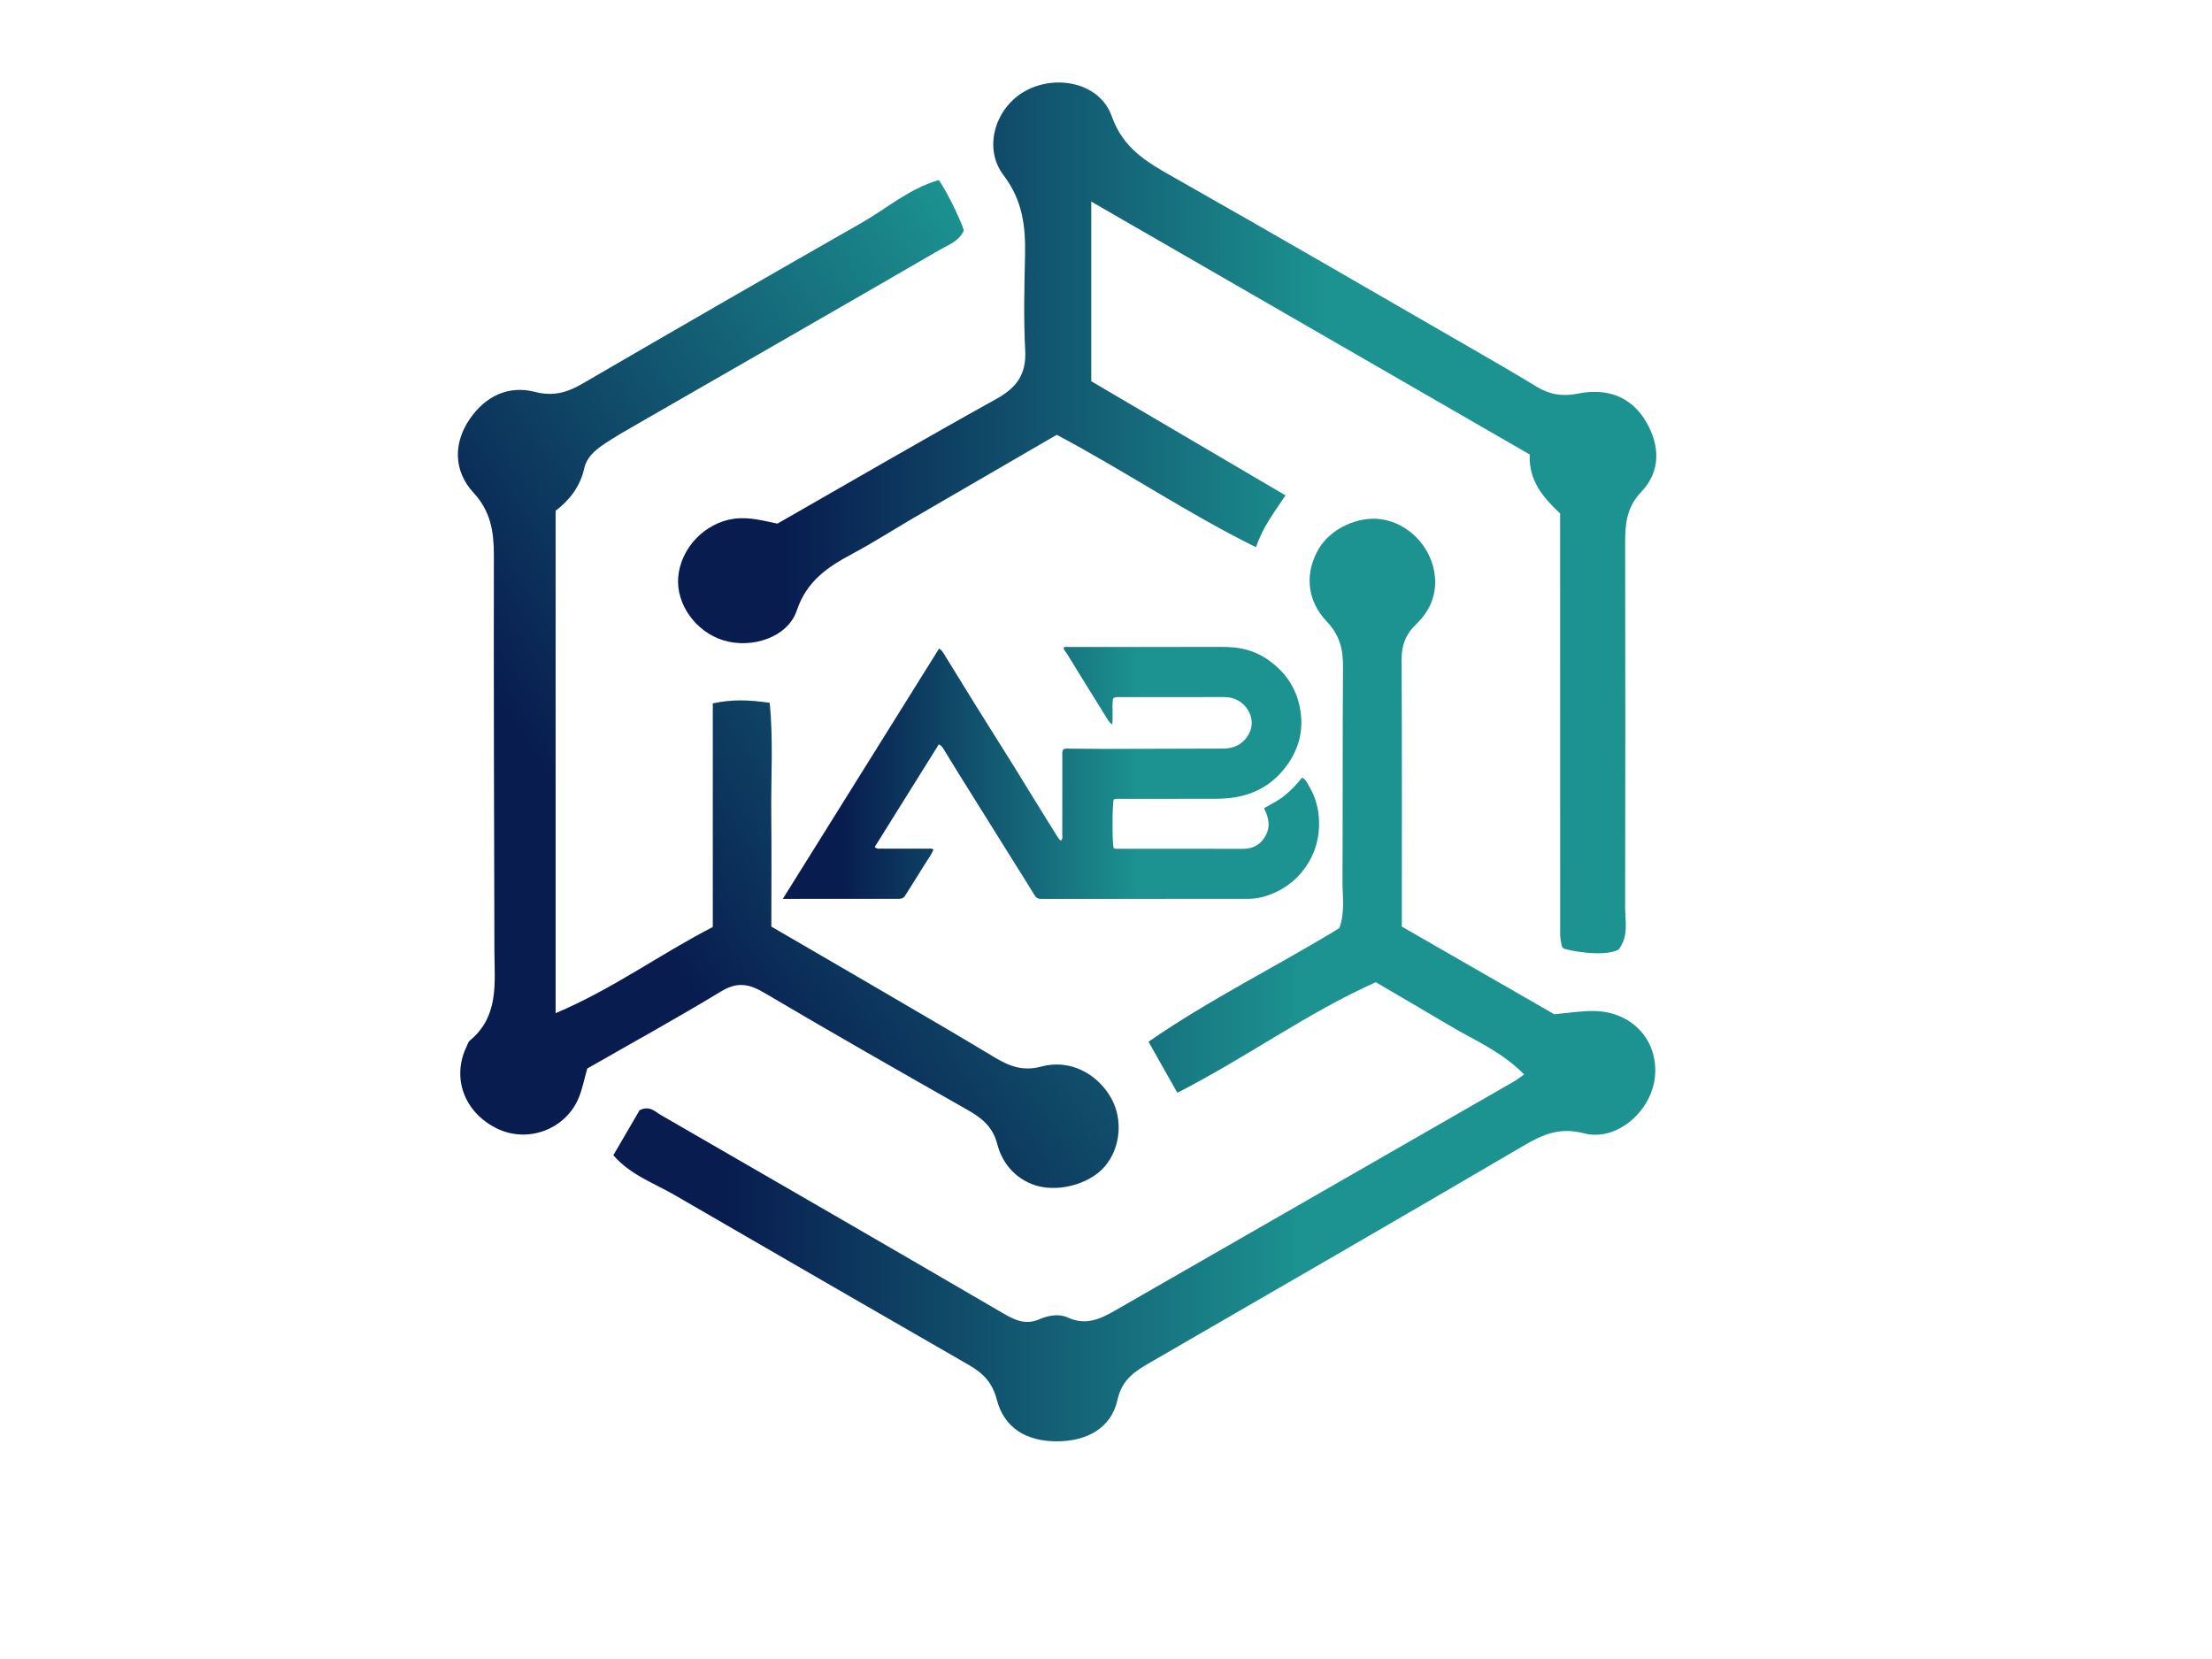
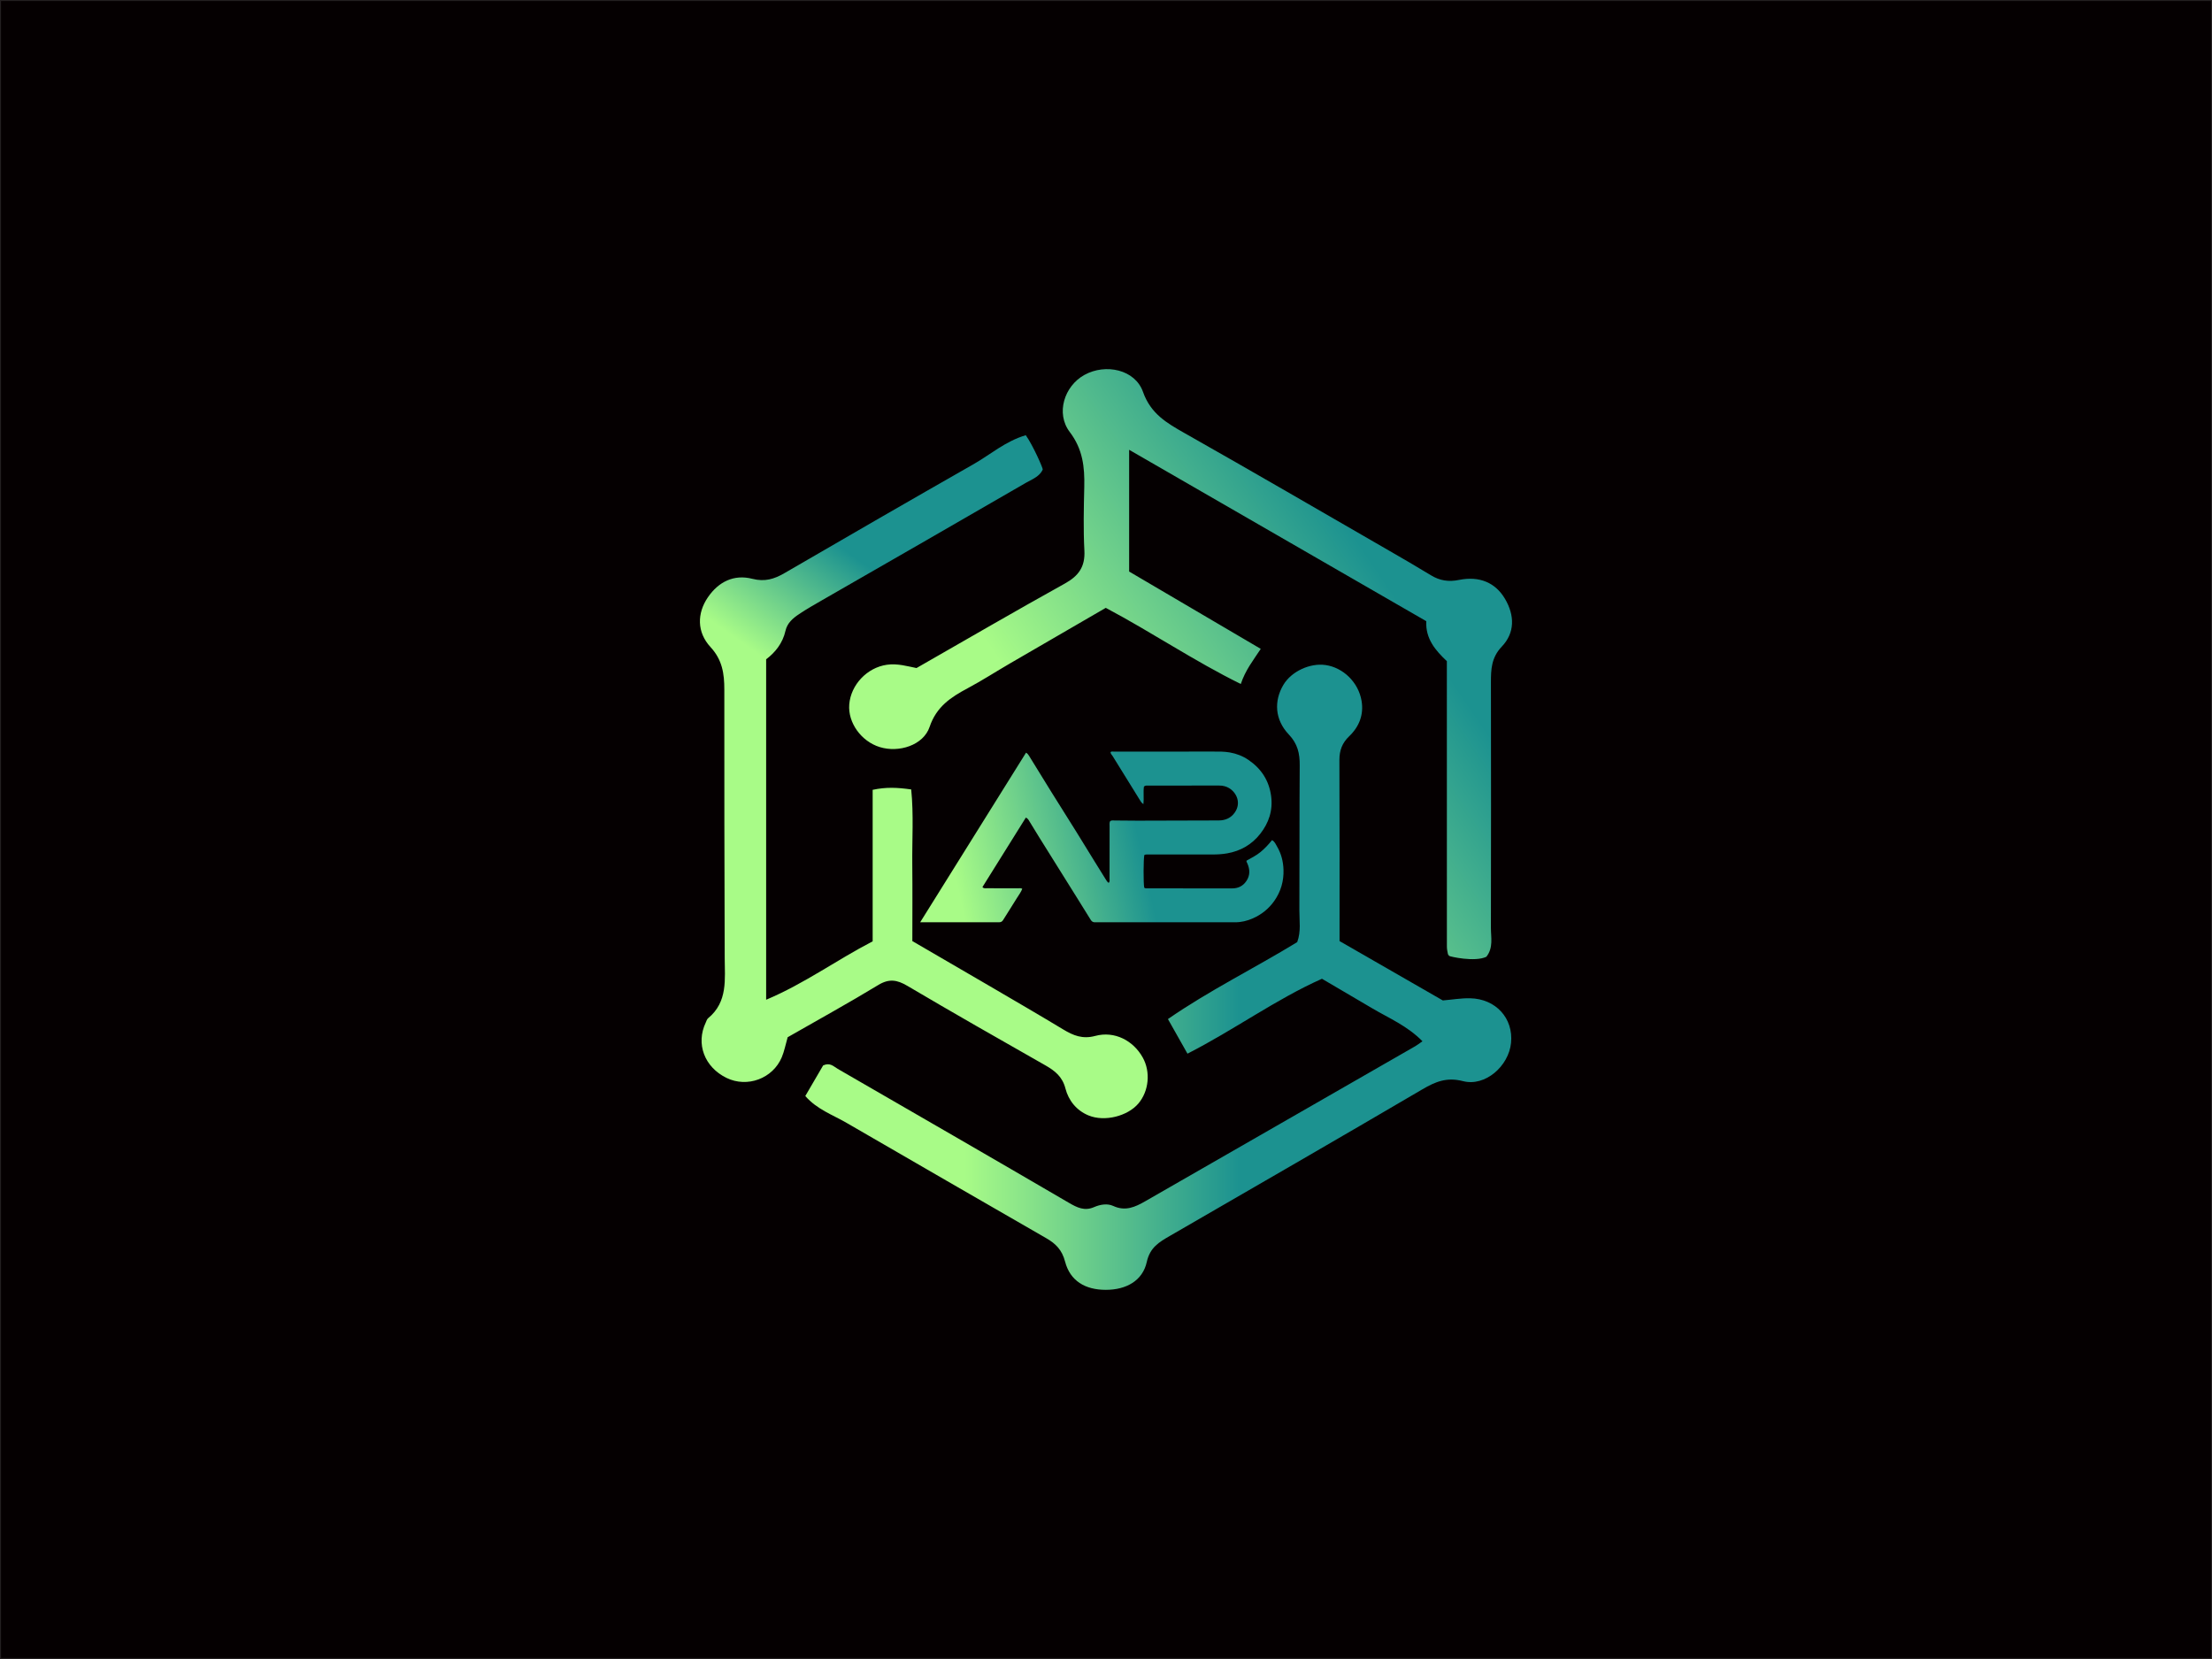
<svg xmlns="http://www.w3.org/2000/svg" version="1.1" id="Layer_1" x="0px" y="0px" viewBox="0 0 1080 810" style="enable-background:new 0 0 1080 810;" xml:space="preserve">
  <style type="text/css">
- 	.st0{fill:url(#SVGID_1_);}
- 	.st1{fill:url(#SVGID_2_);}
- 	.st2{fill:url(#SVGID_3_);}
- 	.st3{fill:url(#SVGID_4_);}
+ 	.st0{fill:#050001;stroke:#231F20;stroke-miterlimit:10;}
+ 	.st1{fill:url(#SVGID_1_);}
+ 	.st2{fill:url(#SVGID_2_);}
+ 	.st3{fill:url(#SVGID_3_);}
+ 	.st4{fill:url(#SVGID_4_);}
</style>
+   <rect class="st0" width="1080" height="810" />
  <g>
-     <linearGradient id="SVGID_1_" gradientUnits="userSpaceOnUse" x1="254.037" y1="473.659" x2="739.594" y2="146.878">
-       <stop offset="0.108" style="stop-color:#081C4F" />
-       <stop offset="0.665" style="stop-color:#1C9391" />
+     <g>
+       <linearGradient id="SVGID_1_" gradientUnits="userSpaceOnUse" x1="469.06" y1="389.339" x2="507.142" y2="335.499">
+         <stop offset="0" style="stop-color:#A8FB87" />
+         <stop offset="1" style="stop-color:#1C9290" />
+       </linearGradient>
+       <path class="st1" d="M384.57,506.43c-1.06,3.69-1.64,6.86-2.86,9.75c-4.4,10.46-16.9,15.05-27.02,10.09    c-10.78-5.28-15.04-16.66-10.11-27.02c0.34-0.72,0.57-1.62,1.14-2.09c9.75-8.03,8.14-19.1,8.11-29.79    c-0.11-43.54-0.25-87.08-0.18-130.62c0.01-7.82-0.96-14.56-6.75-20.83c-6.71-7.27-6.61-16.49-1.27-24.3    c5.2-7.61,12.75-11.31,21.66-9.03c6.14,1.57,10.71,0.15,15.75-2.78c30.69-17.84,61.44-35.59,92.28-53.17    c8.25-4.7,15.54-11.21,25.51-14.15c3.5,4.91,8.52,16.28,8.28,16.79c-0.47,0.98-1.08,1.78-1.78,2.46    c-1.83,1.78-4.26,2.73-6.31,3.92c-33.14,19.22-66.38,38.26-99.59,57.36c-3.8,2.19-7.63,4.35-11.27,6.8c-2.99,2-5.8,4.35-6.65,8.16    c-1.36,6.11-5.11,10.66-9.44,13.91c0,55.5,0,110.1,0,166.23c18.79-7.92,34.18-19.29,52-28.52c0-24.5,0-49.08,0-73.97    c6.62-1.42,12.03-1.14,18.82-0.19c1.25,12.29,0.4,24.55,0.53,36.75c0.13,12.34,0.03,24.69,0.03,37.29    c12.85,7.48,25.23,14.65,37.58,21.87c12.04,7.04,24.11,14.05,36.06,21.26c4.92,2.97,9.44,4.85,15.67,3.17    c9.39-2.53,18.55,2.24,23.18,10.55c3.91,7,3.02,16.39-2.12,22.45c-5.22,6.15-16.41,9.06-24.29,5.85    c-5.89-2.4-9.8-7.25-11.34-13.19c-1.47-5.7-5.06-8.6-9.76-11.27c-22.55-12.81-45.08-25.65-67.41-38.83    c-5.05-2.98-8.94-3.62-14.23-0.4C414.5,489.62,399.82,497.7,384.57,506.43z" />
+     </g>
+     <linearGradient id="SVGID_2_" gradientUnits="userSpaceOnUse" x1="532.989" y1="389.234" x2="680.063" y2="289.434">
+       <stop offset="0" style="stop-color:#A8FB87" />
+       <stop offset="1" style="stop-color:#1C9290" />
    </linearGradient>
-     <path class="st0" d="M286.74,521.7c-1.56,5.45-2.42,10.12-4.22,14.4c-6.49,15.44-24.94,22.21-39.87,14.89   c-15.91-7.8-22.2-24.58-14.91-39.87c0.51-1.06,0.84-2.4,1.68-3.09c14.38-11.86,12.01-28.19,11.97-43.97   c-0.16-64.26-0.37-128.52-0.26-192.77c0.02-11.54-1.42-21.49-9.96-30.75c-9.9-10.73-9.75-24.34-1.88-35.86   c7.67-11.22,18.82-16.7,31.97-13.33c9.06,2.32,15.8,0.22,23.25-4.11c45.3-26.33,90.67-52.52,136.18-78.46   c12.17-6.94,22.93-16.54,37.65-20.88c5.17,7.25,12.57,24.03,12.22,24.78c-0.69,1.45-1.59,2.63-2.63,3.63   c-2.7,2.62-6.28,4.02-9.31,5.78c-48.91,28.36-97.97,56.46-146.97,84.66c-5.61,3.23-11.26,6.43-16.63,10.03   c-4.41,2.96-8.57,6.41-9.81,12.04c-2,9.02-7.54,15.74-13.93,20.53c0,81.9,0,162.49,0,245.32c27.73-11.69,50.44-28.47,76.74-42.08   c0-36.15,0-72.43,0-109.17c9.77-2.1,17.76-1.69,27.77-0.28c1.84,18.13,0.59,36.23,0.78,54.24c0.2,18.21,0.04,36.43,0.04,55.03   c18.97,11.04,37.23,21.62,55.46,32.28c17.77,10.4,35.58,20.74,53.21,31.37c7.26,4.38,13.93,7.16,23.13,4.68   c13.86-3.74,27.37,3.31,34.2,15.56c5.76,10.34,4.45,24.19-3.13,33.13c-7.71,9.08-24.22,13.36-35.84,8.64   c-8.7-3.53-14.47-10.7-16.73-19.47c-2.17-8.41-7.47-12.7-14.4-16.63c-33.27-18.9-66.53-37.85-99.48-57.31   c-7.45-4.4-13.2-5.34-21-0.59C330.91,496.88,309.24,508.81,286.74,521.7z" />
-     <linearGradient id="SVGID_2_" gradientUnits="userSpaceOnUse" x1="331.059" y1="252.845" x2="808.704" y2="252.845">
-       <stop offset="0.108" style="stop-color:#081C4F" />
-       <stop offset="0.665" style="stop-color:#1C9391" />
+     <path class="st2" d="M539.89,296.78c-15.83,9.18-31.34,18.16-46.84,27.18c-6.89,4.01-13.61,8.34-20.64,12.1   c-8.2,4.38-15.2,8.97-18.54,18.86c-3.02,8.96-15.03,12.74-24.37,9.83c-9.05-2.82-15.55-11.9-14.86-20.77   c0.75-9.64,8.71-18.02,18.34-19.41c5.25-0.76,10.25,0.78,14.5,1.6c24.59-14.06,48.36-27.91,72.42-41.25   c6.74-3.74,9.96-8.19,9.55-16.07c-0.55-10.35-0.3-20.76-0.06-31.14c0.22-9.67-0.7-18.39-7.09-26.79   c-6.93-9.11-2.66-22.41,7.11-27.84c10.42-5.79,24.81-2.63,28.64,8.22c3.79,10.73,11.6,15.23,20.38,20.2   c33.32,18.85,66.42,38.1,99.58,57.23c6.91,3.98,13.82,7.98,20.63,12.14c4.32,2.64,8.63,3.31,13.69,2.28   c10.07-2.03,17.83,1.35,22.48,9.23c4.77,8.08,4.87,16.57-1.55,23.3c-5.14,5.39-5.33,11.14-5.32,17.58   c0.06,39.93,0.08,79.86-0.01,119.79c-0.01,4.65,1.27,9.63-2.2,14.08c-5.61,2.74-17.91-0.11-18.16-0.41   c-0.25-0.3-0.57-0.62-0.64-0.98c-0.23-1.17-0.49-2.36-0.49-3.54c-0.02-46.31-0.02-92.63-0.02-139.39   c-5.46-5.16-10.48-10.83-10.05-19.52c-48.24-27.82-96.09-55.43-145.07-83.68c0,20.68,0,39.71,0,59.44   c21.28,12.51,42.48,24.96,64.26,37.76c-3.76,5.71-7.46,10.32-9.75,17.15C583.05,322.75,562.68,308.88,539.89,296.78z" />
+     <linearGradient id="SVGID_3_" gradientUnits="userSpaceOnUse" x1="470.99" y1="477.161" x2="604.933" y2="477.161">
+       <stop offset="0" style="stop-color:#A8FB87" />
+       <stop offset="1" style="stop-color:#1C9290" />
    </linearGradient>
-     <path class="st1" d="M515.96,212.29c-23.36,13.55-46.26,26.81-69.12,40.12c-10.17,5.92-20.09,12.31-30.46,17.85   c-12.11,6.47-22.44,13.25-27.36,27.84c-4.46,13.22-22.17,18.81-35.97,14.5c-13.36-4.17-22.94-17.56-21.93-30.65   c1.11-14.22,12.86-26.59,27.07-28.65c7.74-1.12,15.12,1.15,21.39,2.36c36.29-20.75,71.37-41.19,106.88-60.88   c9.94-5.51,14.71-12.08,14.09-23.72c-0.81-15.28-0.44-30.64-0.09-45.95c0.33-14.27-1.03-27.13-10.47-39.54   c-10.23-13.45-3.93-33.07,10.49-41.08c15.37-8.55,36.62-3.88,42.27,12.13c5.59,15.84,17.12,22.48,30.08,29.81   c49.18,27.82,98.02,56.23,146.97,84.46c10.2,5.88,20.39,11.78,30.44,17.91c6.37,3.89,12.73,4.88,20.21,3.37   c14.85-3,26.31,1.99,33.17,13.62c7.04,11.92,7.18,24.45-2.29,34.39c-7.58,7.95-7.87,16.44-7.86,25.94   c0.09,58.93,0.13,117.86-0.01,176.79c-0.02,6.87,1.87,14.22-3.24,20.78c-8.28,4.04-26.43-0.16-26.79-0.6   c-0.37-0.44-0.85-0.92-0.95-1.44c-0.33-1.73-0.73-3.48-0.73-5.22c-0.04-68.35-0.03-136.7-0.03-205.71   c-8.06-7.61-15.47-15.99-14.83-28.81c-71.19-41.06-141.81-81.8-214.09-123.49c0,30.51,0,58.6,0,87.72   c31.41,18.46,62.69,36.83,94.84,55.72c-5.55,8.43-11.01,15.24-14.39,25.32C579.66,250.61,549.59,230.14,515.96,212.29z" />
-     <linearGradient id="SVGID_3_" gradientUnits="userSpaceOnUse" x1="299.448" y1="478.495" x2="808.153" y2="478.495">
-       <stop offset="0.108" style="stop-color:#081C4F" />
-       <stop offset="0.665" style="stop-color:#1C9391" />
+     <path class="st3" d="M393.18,535.13c3.09-5.3,6.04-10.36,8.71-14.93c3.41-1.59,5.14,0.52,7.12,1.66   c37.65,21.76,75.34,43.48,112.89,65.41c4.05,2.36,7.65,4.12,12.25,2.11c3.02-1.32,6.51-1.9,9.36-0.59   c5.97,2.76,10.74,0.53,15.71-2.32c43.93-25.25,87.88-50.46,131.82-75.69c1.03-0.59,1.96-1.34,3.47-2.39   c-7.47-7.58-16.33-11.24-24.41-16.02c-7.88-4.67-15.8-9.29-24.66-14.49c-22.48,10.01-42.79,24.91-65.66,36.57   c-3.14-5.55-6.01-10.65-9.54-16.89c20.17-13.98,42.28-24.83,63.12-37.58c1.94-5.23,1.02-10.47,1.05-15.59   c0.12-23.57-0.01-47.14,0.17-70.7c0.05-5.82-1-10.53-5.34-15.1c-6.87-7.23-7.3-16.38-2.6-24.26c3.9-6.52,12.94-10.74,20.61-9.62   c8.57,1.25,15.98,8.42,17.52,17.42c1.16,6.76-1.14,12.67-6.01,17.32c-3.45,3.29-4.82,6.94-4.8,11.67   c0.13,29.15,0.07,58.3,0.07,88.36c16.87,9.7,33.74,19.39,50.42,28.98c4.62-0.39,8.97-1.15,13.3-1.06   c12.59,0.25,21.21,9.79,20.01,21.78c-1.13,11.37-12.63,21.47-23.42,18.69c-8.01-2.07-13.53,0.27-19.98,4.05   c-40.95,24.03-82.08,47.74-123.18,71.51c-5.19,3-9.71,5.61-11.27,12.71c-2.01,9.17-10.03,13.62-20,13.62   c-10.06,0-17.42-4.35-19.88-13.76c-1.5-5.75-4.57-8.8-9.26-11.49c-32.52-18.69-64.97-37.49-97.44-56.28   C406.56,544.3,398.88,541.67,393.18,535.13z" />
+     <linearGradient id="SVGID_4_" gradientUnits="userSpaceOnUse" x1="466.391" y1="428.023" x2="555.686" y2="408.325">
+       <stop offset="0" style="stop-color:#A8FB87" />
+       <stop offset="1" style="stop-color:#1C9290" />
    </linearGradient>
-     <path class="st2" d="M299.45,564.05c4.56-7.82,8.92-15.29,12.85-22.03c5.03-2.35,7.58,0.77,10.5,2.46   c55.57,32.12,111.18,64.17,166.61,96.53c5.97,3.49,11.29,6.08,18.08,3.12c4.46-1.94,9.61-2.81,13.82-0.87   c8.81,4.07,15.86,0.78,23.18-3.43c64.83-37.26,129.69-74.47,194.54-111.71c1.51-0.87,2.89-1.98,5.12-3.53   c-11.02-11.19-24.1-16.58-36.03-23.65c-11.63-6.89-23.32-13.7-36.39-21.38c-33.17,14.78-63.14,36.76-96.9,53.98   c-4.63-8.2-8.87-15.71-14.07-24.92c29.76-20.63,62.4-36.65,93.16-55.47c2.86-7.72,1.51-15.45,1.55-23.01   c0.18-34.78-0.02-69.56,0.25-104.34c0.07-8.6-1.48-15.55-7.88-22.28c-10.13-10.67-10.78-24.17-3.83-35.8   c5.75-9.62,19.09-15.85,30.42-14.2c12.64,1.84,23.58,12.43,25.86,25.71c1.71,9.98-1.68,18.7-8.87,25.56   c-5.09,4.85-7.12,10.24-7.08,17.23c0.2,43.02,0.1,86.04,0.1,130.4c24.9,14.31,49.8,28.62,74.41,42.77   c6.82-0.58,13.23-1.69,19.62-1.56c18.59,0.37,31.3,14.45,29.54,32.14c-1.67,16.78-18.64,31.69-34.56,27.58   c-11.83-3.05-19.97,0.39-29.48,5.98c-60.43,35.46-121.13,70.45-181.78,105.54c-7.65,4.43-14.33,8.28-16.63,18.75   c-2.97,13.54-14.81,20.1-29.52,20.1c-14.85,0-25.71-6.41-29.34-20.31c-2.22-8.49-6.74-12.99-13.66-16.96   c-47.99-27.58-95.89-55.33-143.8-83.06C319.19,577.59,307.87,573.69,299.45,564.05z" />
-     <linearGradient id="SVGID_4_" gradientUnits="userSpaceOnUse" x1="382.213" y1="377.336" x2="644.054" y2="377.336">
-       <stop offset="0.108" style="stop-color:#081C4F" />
-       <stop offset="0.665" style="stop-color:#1C9391" />
-     </linearGradient>
-     <path class="st3" d="M458.38,363.42c1.38,0.65,1.88,1.57,2.43,2.47c2.42,3.98,4.84,7.96,7.31,11.91   c8.96,14.35,17.94,28.7,26.9,43.05c3.38,5.4,6.78,10.79,10.09,16.23c0.8,1.31,1.8,1.87,3.27,1.79c0.76-0.04,1.53,0,2.29,0   c19.28,0,38.56,0,57.83,0c13.55,0,27.1-0.05,40.66-0.01c4.48,0.01,8.73-1.05,12.74-2.8c6.29-2.75,11.52-6.94,15.49-12.61   c4.76-6.79,6.92-14.39,6.63-22.6c-0.21-5.85-1.62-11.5-4.65-16.6c-0.97-1.63-1.65-3.6-3.63-4.58c-2.6,3.25-5.33,6.17-8.45,8.7   c-3.08,2.49-6.65,4.26-9.88,6.06c-0.04,0.5-0.09,0.61-0.05,0.68c0.19,0.43,0.41,0.85,0.6,1.28c1.94,4.37,2.09,8.66-0.7,12.75   c-2.5,3.66-5.95,5.32-10.44,5.3c-20.14-0.08-40.27-0.03-60.41-0.04c-0.93,0-1.92,0.19-2.74-0.44c-0.68-2.66-0.63-21.28,0.09-23.64   c1.13-0.47,2.38-0.29,3.6-0.29c15.17-0.01,30.35,0,45.52-0.01c3.52,0,6.99-0.2,10.51-0.81c9.75-1.71,17.72-6.33,23.78-14.01   c6.25-7.92,9.24-16.92,7.9-27.17c-1.47-11.28-7.11-19.88-16.41-26.21c-4.06-2.76-8.6-4.5-13.42-5.34   c-3.95-0.69-7.97-0.63-11.98-0.62c-23.76,0.03-47.53,0-71.29,0.02c-0.88,0-1.86-0.29-2.63,0.32c0.06,1.33,0.99,2,1.53,2.88   c6.43,10.44,12.87,20.88,19.36,31.28c0.75,1.21,1.45,2.55,2.82,3.35c0.45-4.33-0.2-8.62,0.37-12.63c1.08-0.9,2.07-0.72,3.01-0.72   c17.08-0.01,34.17,0,51.25-0.02c2.54,0,4.95,0.54,7.1,1.85c5.79,3.52,8.64,10.98,4.19,17.45c-2.85,4.15-6.89,5.82-11.71,5.84   c-19.45,0.09-38.9,0.13-58.35,0.16c-5.53,0.01-11.07-0.11-16.6-0.13c-1.11,0-2.3-0.29-3.29,0.56c-0.55,1.19-0.33,2.45-0.34,3.67   c-0.02,12.5,0,24.99-0.03,37.49c0,1.08,0.34,2.28-0.63,3.24c-0.99-0.66-1.51-1.57-2.06-2.45c-2.91-4.68-5.83-9.36-8.72-14.05   c-4.14-6.71-8.24-13.45-12.41-20.15c-6.04-9.68-12.15-19.31-18.18-29c-5.38-8.64-10.68-17.32-16.03-25.97   c-0.49-0.79-1.03-1.55-2.12-2.19c-25.39,40.68-50.72,81.25-76.29,122.21c1.4,0,2.25,0,3.1,0c16.51,0,33.02,0,49.53-0.01   c1.43,0,2.86,0,4.29-0.02c1.21-0.02,2.11-0.42,2.82-1.56c3.29-5.34,6.72-10.6,10-15.95c1.32-2.16,2.91-4.18,3.83-6.59   c-0.99-0.65-1.97-0.37-2.89-0.38c-7.54-0.03-15.08,0-22.62-0.03c-0.98,0-2.1,0.33-3.18-0.82   C437.49,396.86,447.89,380.21,458.38,363.42z" />
+     <path class="st4" d="M500.87,399.18c0.94,0.44,1.27,1.06,1.64,1.67c1.64,2.7,3.28,5.39,4.95,8.07   c6.07,9.73,12.15,19.45,18.23,29.17c2.29,3.66,4.59,7.31,6.84,11c0.54,0.89,1.22,1.27,2.22,1.21c0.52-0.03,1.03,0,1.55,0   c13.06,0,26.12,0,39.19,0c9.18,0,18.37-0.03,27.55,0c3.03,0.01,5.92-0.71,8.63-1.9c4.26-1.86,7.8-4.7,10.5-8.54   c3.23-4.6,4.69-9.75,4.49-15.31c-0.14-3.97-1.1-7.79-3.15-11.25c-0.66-1.11-1.12-2.44-2.46-3.1c-1.76,2.2-3.61,4.18-5.72,5.89   c-2.09,1.69-4.5,2.88-6.7,4.11c-0.03,0.34-0.06,0.41-0.04,0.46c0.13,0.29,0.28,0.57,0.41,0.87c1.31,2.96,1.42,5.86-0.47,8.64   c-1.69,2.48-4.03,3.61-7.07,3.59c-13.64-0.05-27.29-0.02-40.93-0.03c-0.63,0-1.3,0.13-1.85-0.3c-0.46-1.8-0.43-14.42,0.06-16.02   c0.77-0.32,1.61-0.2,2.44-0.2c10.28-0.01,20.56,0,30.85-0.01c2.39,0,4.74-0.13,7.12-0.55c6.61-1.16,12.01-4.29,16.12-9.49   c4.23-5.37,6.26-11.46,5.36-18.41c-1-7.64-4.82-13.47-11.12-17.76c-2.75-1.87-5.83-3.05-9.09-3.62c-2.68-0.47-5.4-0.43-8.12-0.42   c-16.1,0.02-32.2,0-48.31,0.02c-0.6,0-1.26-0.19-1.78,0.22c0.04,0.9,0.67,1.36,1.03,1.95c4.35,7.08,8.72,14.15,13.12,21.19   c0.51,0.82,0.98,1.73,1.91,2.27c0.31-2.93-0.13-5.84,0.25-8.56c0.73-0.61,1.41-0.49,2.04-0.49c11.58-0.01,23.15,0,34.73-0.01   c1.72,0,3.35,0.37,4.81,1.25c3.92,2.39,5.85,7.44,2.84,11.83c-1.93,2.81-4.67,3.95-7.94,3.96c-13.18,0.06-26.36,0.09-39.54,0.11   c-3.75,0.01-7.5-0.08-11.25-0.09c-0.75,0-1.56-0.2-2.23,0.38c-0.37,0.81-0.23,1.66-0.23,2.49c-0.01,8.47,0,16.93-0.02,25.4   c0,0.73,0.23,1.55-0.43,2.19c-0.67-0.45-1.03-1.06-1.4-1.66c-1.97-3.17-3.95-6.34-5.91-9.52c-2.81-4.55-5.58-9.12-8.41-13.65   c-4.09-6.56-8.23-13.09-12.32-19.65c-3.64-5.85-7.24-11.73-10.86-17.6c-0.33-0.53-0.69-1.05-1.44-1.49   c-17.21,27.56-34.37,55.06-51.69,82.81c0.95,0,1.52,0,2.1,0c11.19,0,22.37,0,33.56,0c0.97,0,1.94,0,2.91-0.01   c0.82-0.01,1.43-0.29,1.91-1.06c2.23-3.62,4.56-7.18,6.78-10.81c0.89-1.46,1.97-2.83,2.59-4.46c-0.67-0.44-1.33-0.25-1.96-0.26   c-5.11-0.02-10.22,0-15.33-0.02c-0.67,0-1.42,0.23-2.16-0.56C486.72,421.84,493.76,410.56,500.87,399.18z" />
  </g>
</svg>
